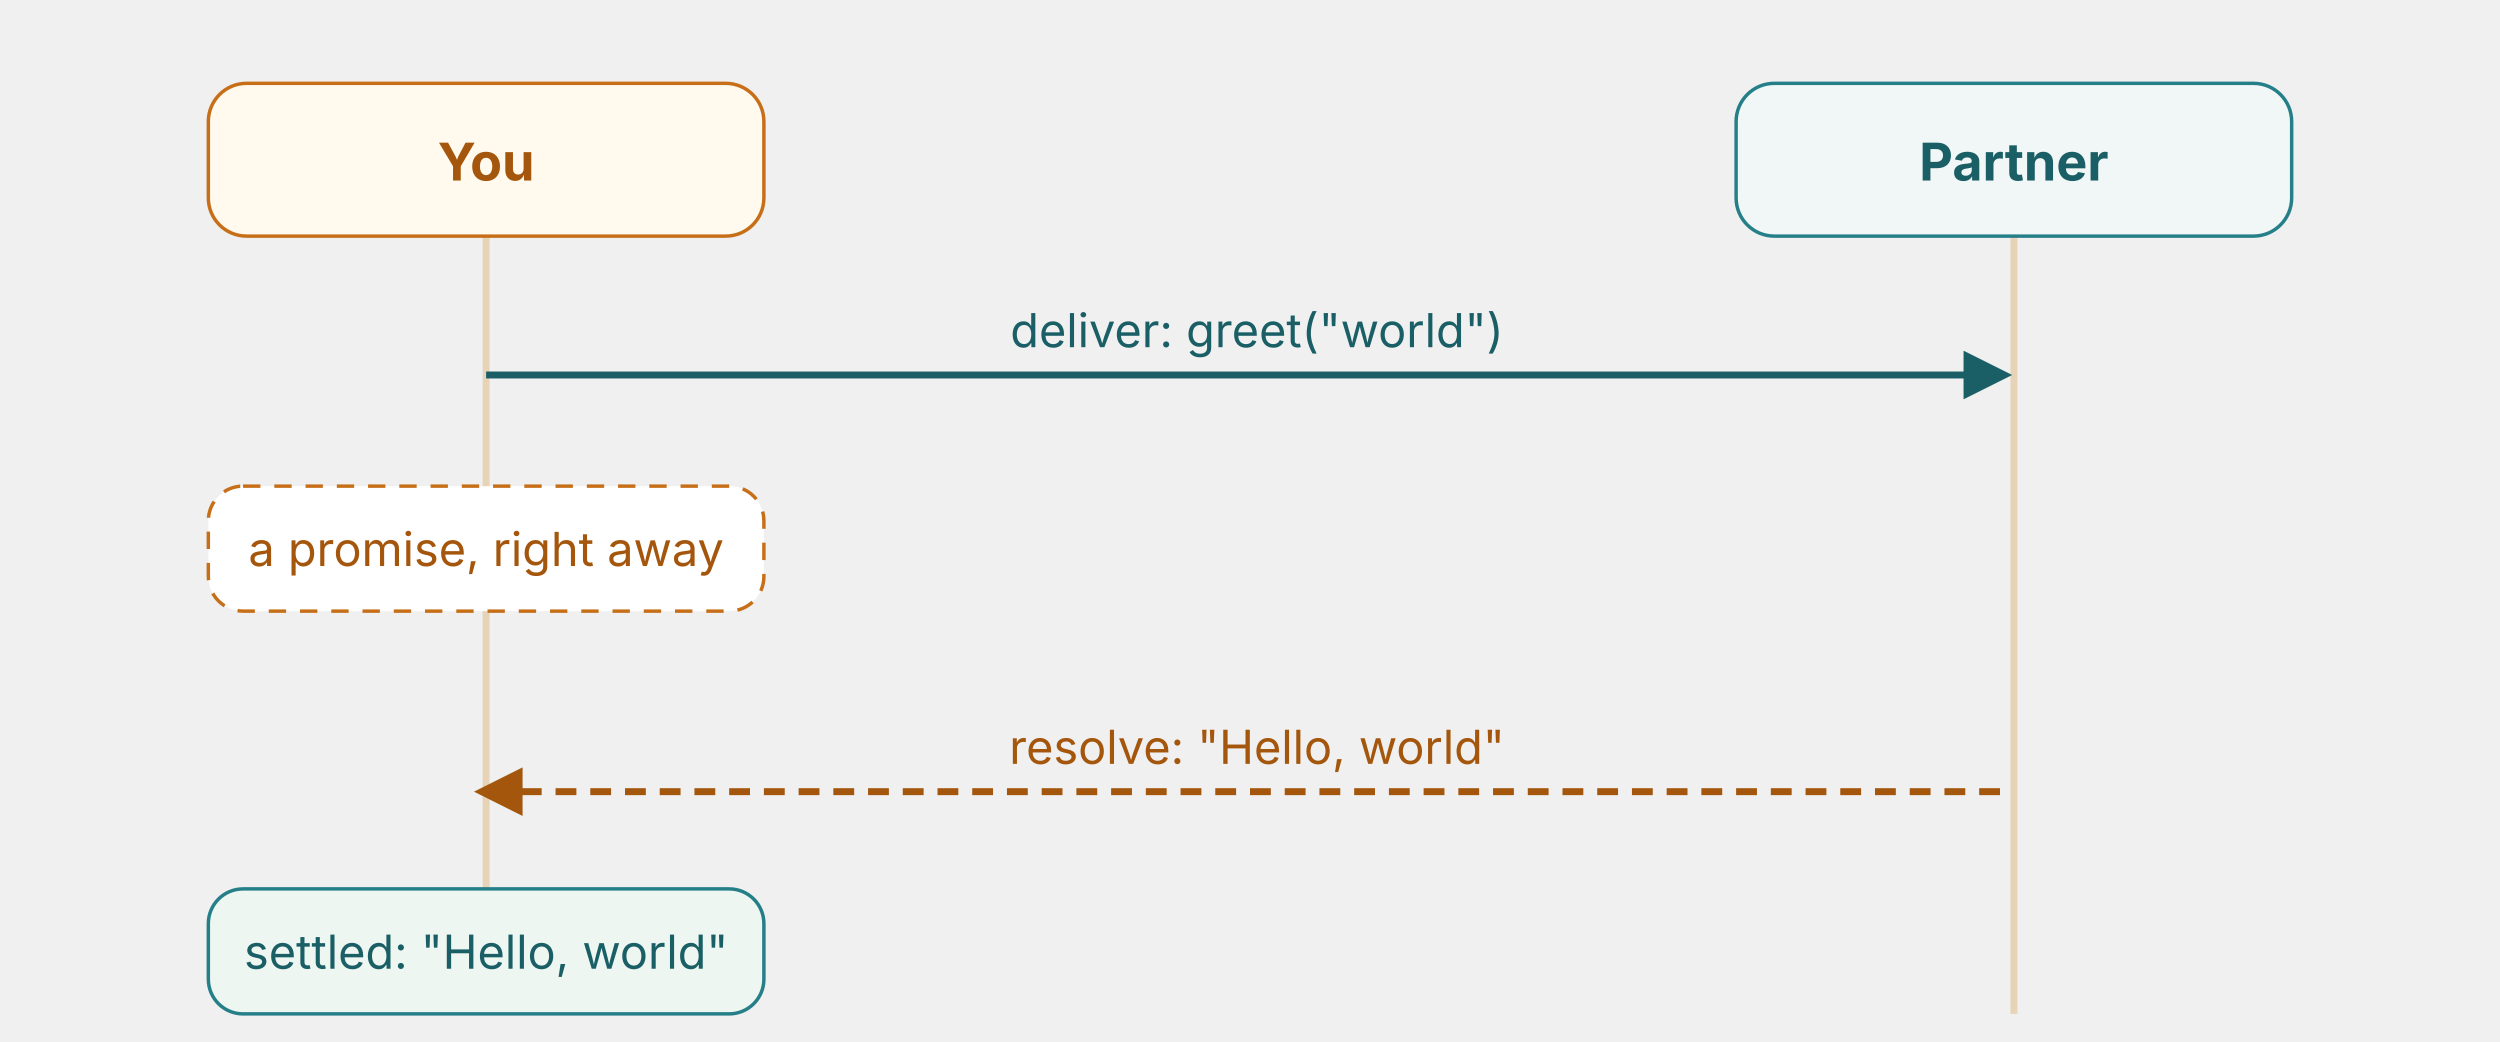
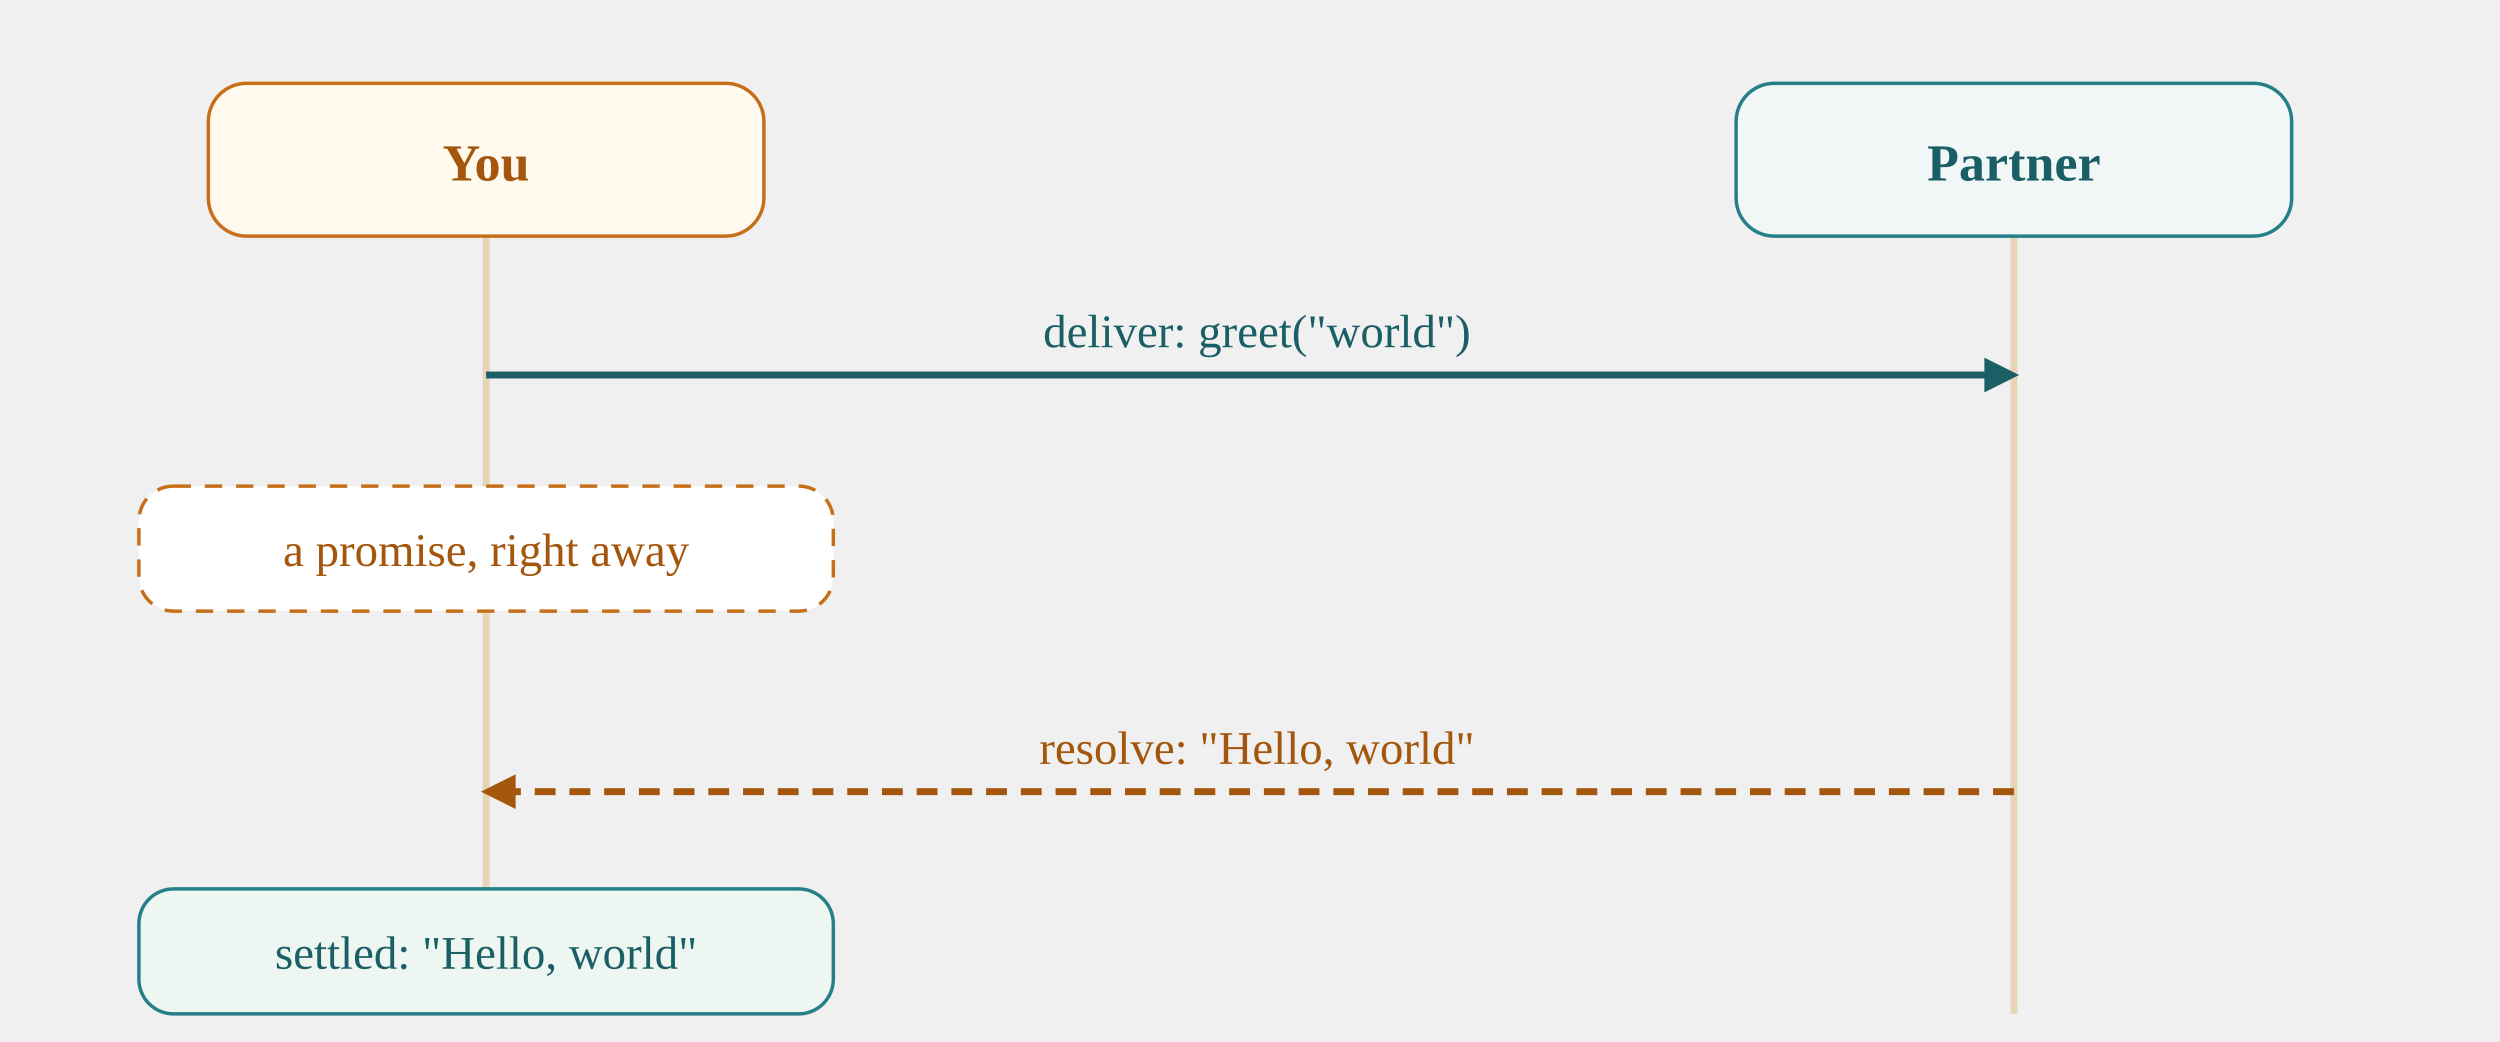
<svg xmlns="http://www.w3.org/2000/svg" viewBox="0 0 720 300" width="720" height="300" role="img" aria-label="You deliver a call to a partner and immediately hold a promise; when the partner resolves the call, the promise settles to its result.">
-   <defs>
-     <marker id="call-teal" viewBox="0 0 10 10" refX="7.5" refY="5" markerWidth="7" markerHeight="7" orient="auto-start-reverse">
-       <path d="M0 0L10 5L0 10z" fill="#1b5f66" />
-     </marker>
-     <marker id="call-amber" viewBox="0 0 10 10" refX="7.5" refY="5" markerWidth="7" markerHeight="7" orient="auto-start-reverse">
-       <path d="M0 0L10 5L0 10z" fill="#a4560c" />
-     </marker>
-   </defs>
-   <style>text { font-family: system-ui, -apple-system, "Segoe UI", sans-serif; }
+   <style>text { font-family: var(--font-sans, system-ui, -apple-system, "Segoe UI", sans-serif); }
    .head { font-size: 15px; font-weight: 700; }
    .label { font-size: 13.5px; }
-     .muted { fill: #6b5d4d; }</style>
-   <line x1="140" y1="68" x2="140" y2="292" stroke="#e7d4b7" stroke-width="2">
+     .muted { fill: var(--ink-soft, #6b5d4d); }
+ 
+     /* Motion: one 10s loop. The deliver draws rightward and the promise chip
+        appears while the call is still in flight; the resolve marches back and
+        settles it. Base styles are the finished static diagram. */
+     .dot { visibility: hidden; }
+     @supports (offset-path: path("M0 0 L1 1")) {
+       .dot { visibility: visible; }
+     }
+     @media (prefers-reduced-motion: reduce) {
+       * { animation: none !important; }
+       .dot { visibility: hidden !important; }
+     }
+ 
+     .deliver {
+       stroke-dasharray: 440;
+       stroke-dashoffset: 0;
+       animation: call-deliver 10s ease-in-out infinite;
+     }
+     @keyframes call-deliver {
+       0%, 5% { stroke-dashoffset: 440; opacity: 0; }
+       6% { opacity: 1; }
+       20% { stroke-dashoffset: 0; }
+       92% { opacity: 1; }
+       97%, 100% { stroke-dashoffset: 0; opacity: 0; }
+     }
+     .head-deliver { animation: call-head-deliver 10s ease-out infinite; }
+     @keyframes call-head-deliver {
+       0%, 20% { opacity: 0; }
+       23% { opacity: 1; }
+       92% { opacity: 1; }
+       96%, 100% { opacity: 0; }
+     }
+     .dot-deliver {
+       offset-path: path("M140 108 L 579 108");
+       animation: call-dot-deliver 10s ease-in-out infinite;
+     }
+     @keyframes call-dot-deliver {
+       0%, 5% { offset-distance: 0%; opacity: 0; }
+       7% { opacity: 1; }
+       18% { opacity: 1; }
+       20%, 100% { offset-distance: 100%; opacity: 0; }
+     }
+     .lab-deliver { animation: call-lab-deliver 10s ease-in-out infinite; }
+     @keyframes call-lab-deliver {
+       0%, 5% { opacity: 0.25; }
+       9% { opacity: 1; }
+       90% { opacity: 1; }
+       96%, 100% { opacity: 0.25; }
+     }
+     /* The promise pops in while the deliver bead is still travelling: holding
+        it never waits on the partner. Once the resolve settles, it dims. */
+     .chip-promise { animation: call-chip-promise 10s ease-out infinite; }
+     @keyframes call-chip-promise {
+       0%, 8% { opacity: 0; transform: translate(0, 8px); }
+       13% { opacity: 1; transform: translate(0, 0); }
+       58% { opacity: 1; }
+       64% { opacity: 0.55; }
+       93% { opacity: 0.55; }
+       98%, 100% { opacity: 0; }
+     }
+     .box-partner { animation: call-box-partner 10s ease-in-out infinite; }
+     @keyframes call-box-partner {
+       0%, 20% { stroke-width: 1; }
+       23% { stroke-width: 2.8; }
+       27%, 100% { stroke-width: 1; }
+     }
+     .resolve {
+       animation:
+         call-resolve 10s ease-in-out infinite,
+         call-march 0.8s linear infinite;
+     }
+     @keyframes call-resolve {
+       0%, 38% { opacity: 0; }
+       42% { opacity: 1; }
+       92% { opacity: 1; }
+       97%, 100% { opacity: 0; }
+     }
+     @keyframes call-march {
+       from { stroke-dashoffset: 10; }
+       to { stroke-dashoffset: 0; }
+     }
+     .head-resolve { animation: call-head-resolve 10s ease-out infinite; }
+     @keyframes call-head-resolve {
+       0%, 58% { opacity: 0; }
+       61% { opacity: 1; }
+       92% { opacity: 1; }
+       96%, 100% { opacity: 0; }
+     }
+     .dot-resolve {
+       offset-path: path("M580 228 L 141 228");
+       animation: call-dot-resolve 10s ease-in-out infinite;
+     }
+     @keyframes call-dot-resolve {
+       0%, 40% { offset-distance: 0%; opacity: 0; }
+       42% { opacity: 1; }
+       56% { opacity: 1; }
+       58%, 100% { offset-distance: 100%; opacity: 0; }
+     }
+     .lab-resolve { animation: call-lab-resolve 10s ease-in-out infinite; }
+     @keyframes call-lab-resolve {
+       0%, 38% { opacity: 0.25; }
+       42% { opacity: 1; }
+       90% { opacity: 1; }
+       96%, 100% { opacity: 0.25; }
+     }
+     .box-you { animation: call-box-you 10s ease-in-out infinite; }
+     @keyframes call-box-you {
+       0%, 58% { stroke-width: 1; }
+       61% { stroke-width: 2.8; }
+       65%, 100% { stroke-width: 1; }
+     }
+     .chip-settled { animation: call-chip-settled 10s ease-out infinite; }
+     @keyframes call-chip-settled {
+       0%, 58% { opacity: 0; transform: translate(0, 8px); }
+       64% { opacity: 1; transform: translate(0, 0); }
+       93% { opacity: 1; }
+       98%, 100% { opacity: 0; }
+     }</style>
+   <line x1="140" y1="68" x2="140" y2="292" stroke="var(--rule, #e7d4b7)" stroke-width="2">
  </line>
-   <line x1="580" y1="68" x2="580" y2="292" stroke="#e7d4b7" stroke-width="2">
+   <line x1="580" y1="68" x2="580" y2="292" stroke="var(--rule, #e7d4b7)" stroke-width="2">
  </line>
-   <rect x="60" y="24" width="160" height="44" rx="11" fill="#fff9ee" stroke="#c76f18">
+   <rect class="box-you" x="60" y="24" width="160" height="44" rx="11" fill="var(--paper-raised, #fff9ee)" stroke="var(--accent, #c76f18)">
  </rect>
-   <text x="140" y="52" text-anchor="middle" class="head" fill="#a4560c">You</text>
-   <rect x="500" y="24" width="160" height="44" rx="11" fill="#f1f7f6" stroke="#257f88">
+   <text x="140" y="52" text-anchor="middle" class="head" fill="var(--accent-deep, #a4560c)">You</text>
+   <rect class="box-partner" x="500" y="24" width="160" height="44" rx="11" fill="var(--dia-cool-fill, #f1f7f6)" stroke="var(--teal, #257f88)">
  </rect>
-   <text x="580" y="52" text-anchor="middle" class="head" fill="#1b5f66">Partner</text>
-   <path d="M140 108 L 576 108" fill="none" stroke="#1b5f66" stroke-width="2" marker-end="url(#call-teal)">
+   <text x="580" y="52" text-anchor="middle" class="head" fill="var(--teal-deep, #1b5f66)">Partner</text>
+   <path class="deliver" d="M140 108 L 579 108" fill="none" stroke="var(--teal-deep, #1b5f66)" stroke-width="2">
  </path>
-   <text x="362" y="100" text-anchor="middle" class="label" fill="#1b5f66">deliver: greet("world")</text>
-   <rect x="60" y="140" width="160" height="36" rx="10" fill="#ffffff" stroke="#c76f18" stroke-dasharray="5 4">
-   </rect>
-   <text x="140" y="163" text-anchor="middle" class="label" fill="#a4560c">a promise, right away</text>
-   <path d="M576 228 L 140 228" fill="none" stroke="#a4560c" stroke-width="2" stroke-dasharray="6 4" marker-end="url(#call-amber)">
+   <g class="head-deliver" transform="translate(579 108)">
+     <path d="M-7.5 -5 L2.5 0 L-7.5 5 z" fill="var(--teal-deep, #1b5f66)" />
+   </g>
+   <circle class="dot dot-deliver" r="5" fill="var(--teal, #257f88)" stroke="var(--paper-raised, #fff9ee)" stroke-width="2" />
+   <text x="362" y="100" text-anchor="middle" class="label lab-deliver" fill="var(--teal-deep, #1b5f66)">deliver: greet("world")</text>
+   <g class="chip-promise">
+     <rect x="40" y="140" width="200" height="36" rx="10" fill="var(--dia-card, #ffffff)" stroke="var(--accent, #c76f18)" stroke-dasharray="5 4">
+     </rect>
+     <text x="140" y="163" text-anchor="middle" class="label" fill="var(--accent-deep, #a4560c)">a promise, right away</text>
+   </g>
+   <path class="resolve" d="M580 228 L 141 228" fill="none" stroke="var(--accent-deep, #a4560c)" stroke-width="2" stroke-dasharray="6 4">
  </path>
-   <text x="362" y="220" text-anchor="middle" class="label" fill="#a4560c">resolve: "Hello, world"</text>
-   <rect x="60" y="256" width="160" height="36" rx="10" fill="#eef6f1" stroke="#257f88">
-   </rect>
-   <text x="140" y="279" text-anchor="middle" class="label" fill="#1b5f66">settled: "Hello, world"</text>
+   <g class="head-resolve" transform="translate(141 228) rotate(180)">
+     <path d="M-7.5 -5 L2.5 0 L-7.5 5 z" fill="var(--accent-deep, #a4560c)" />
+   </g>
+   <circle class="dot dot-resolve" r="5" fill="var(--accent, #c76f18)" stroke="var(--paper-raised, #fff9ee)" stroke-width="2" />
+   <text x="362" y="220" text-anchor="middle" class="label lab-resolve" fill="var(--accent-deep, #a4560c)">resolve: "Hello, world"</text>
+   <g class="chip-settled">
+     <rect x="40" y="256" width="200" height="36" rx="10" fill="var(--dia-cool-fill, #eef6f1)" stroke="var(--teal, #257f88)">
+     </rect>
+     <text x="140" y="279" text-anchor="middle" class="label" fill="var(--teal-deep, #1b5f66)">settled: "Hello, world"</text>
+   </g>
</svg>
